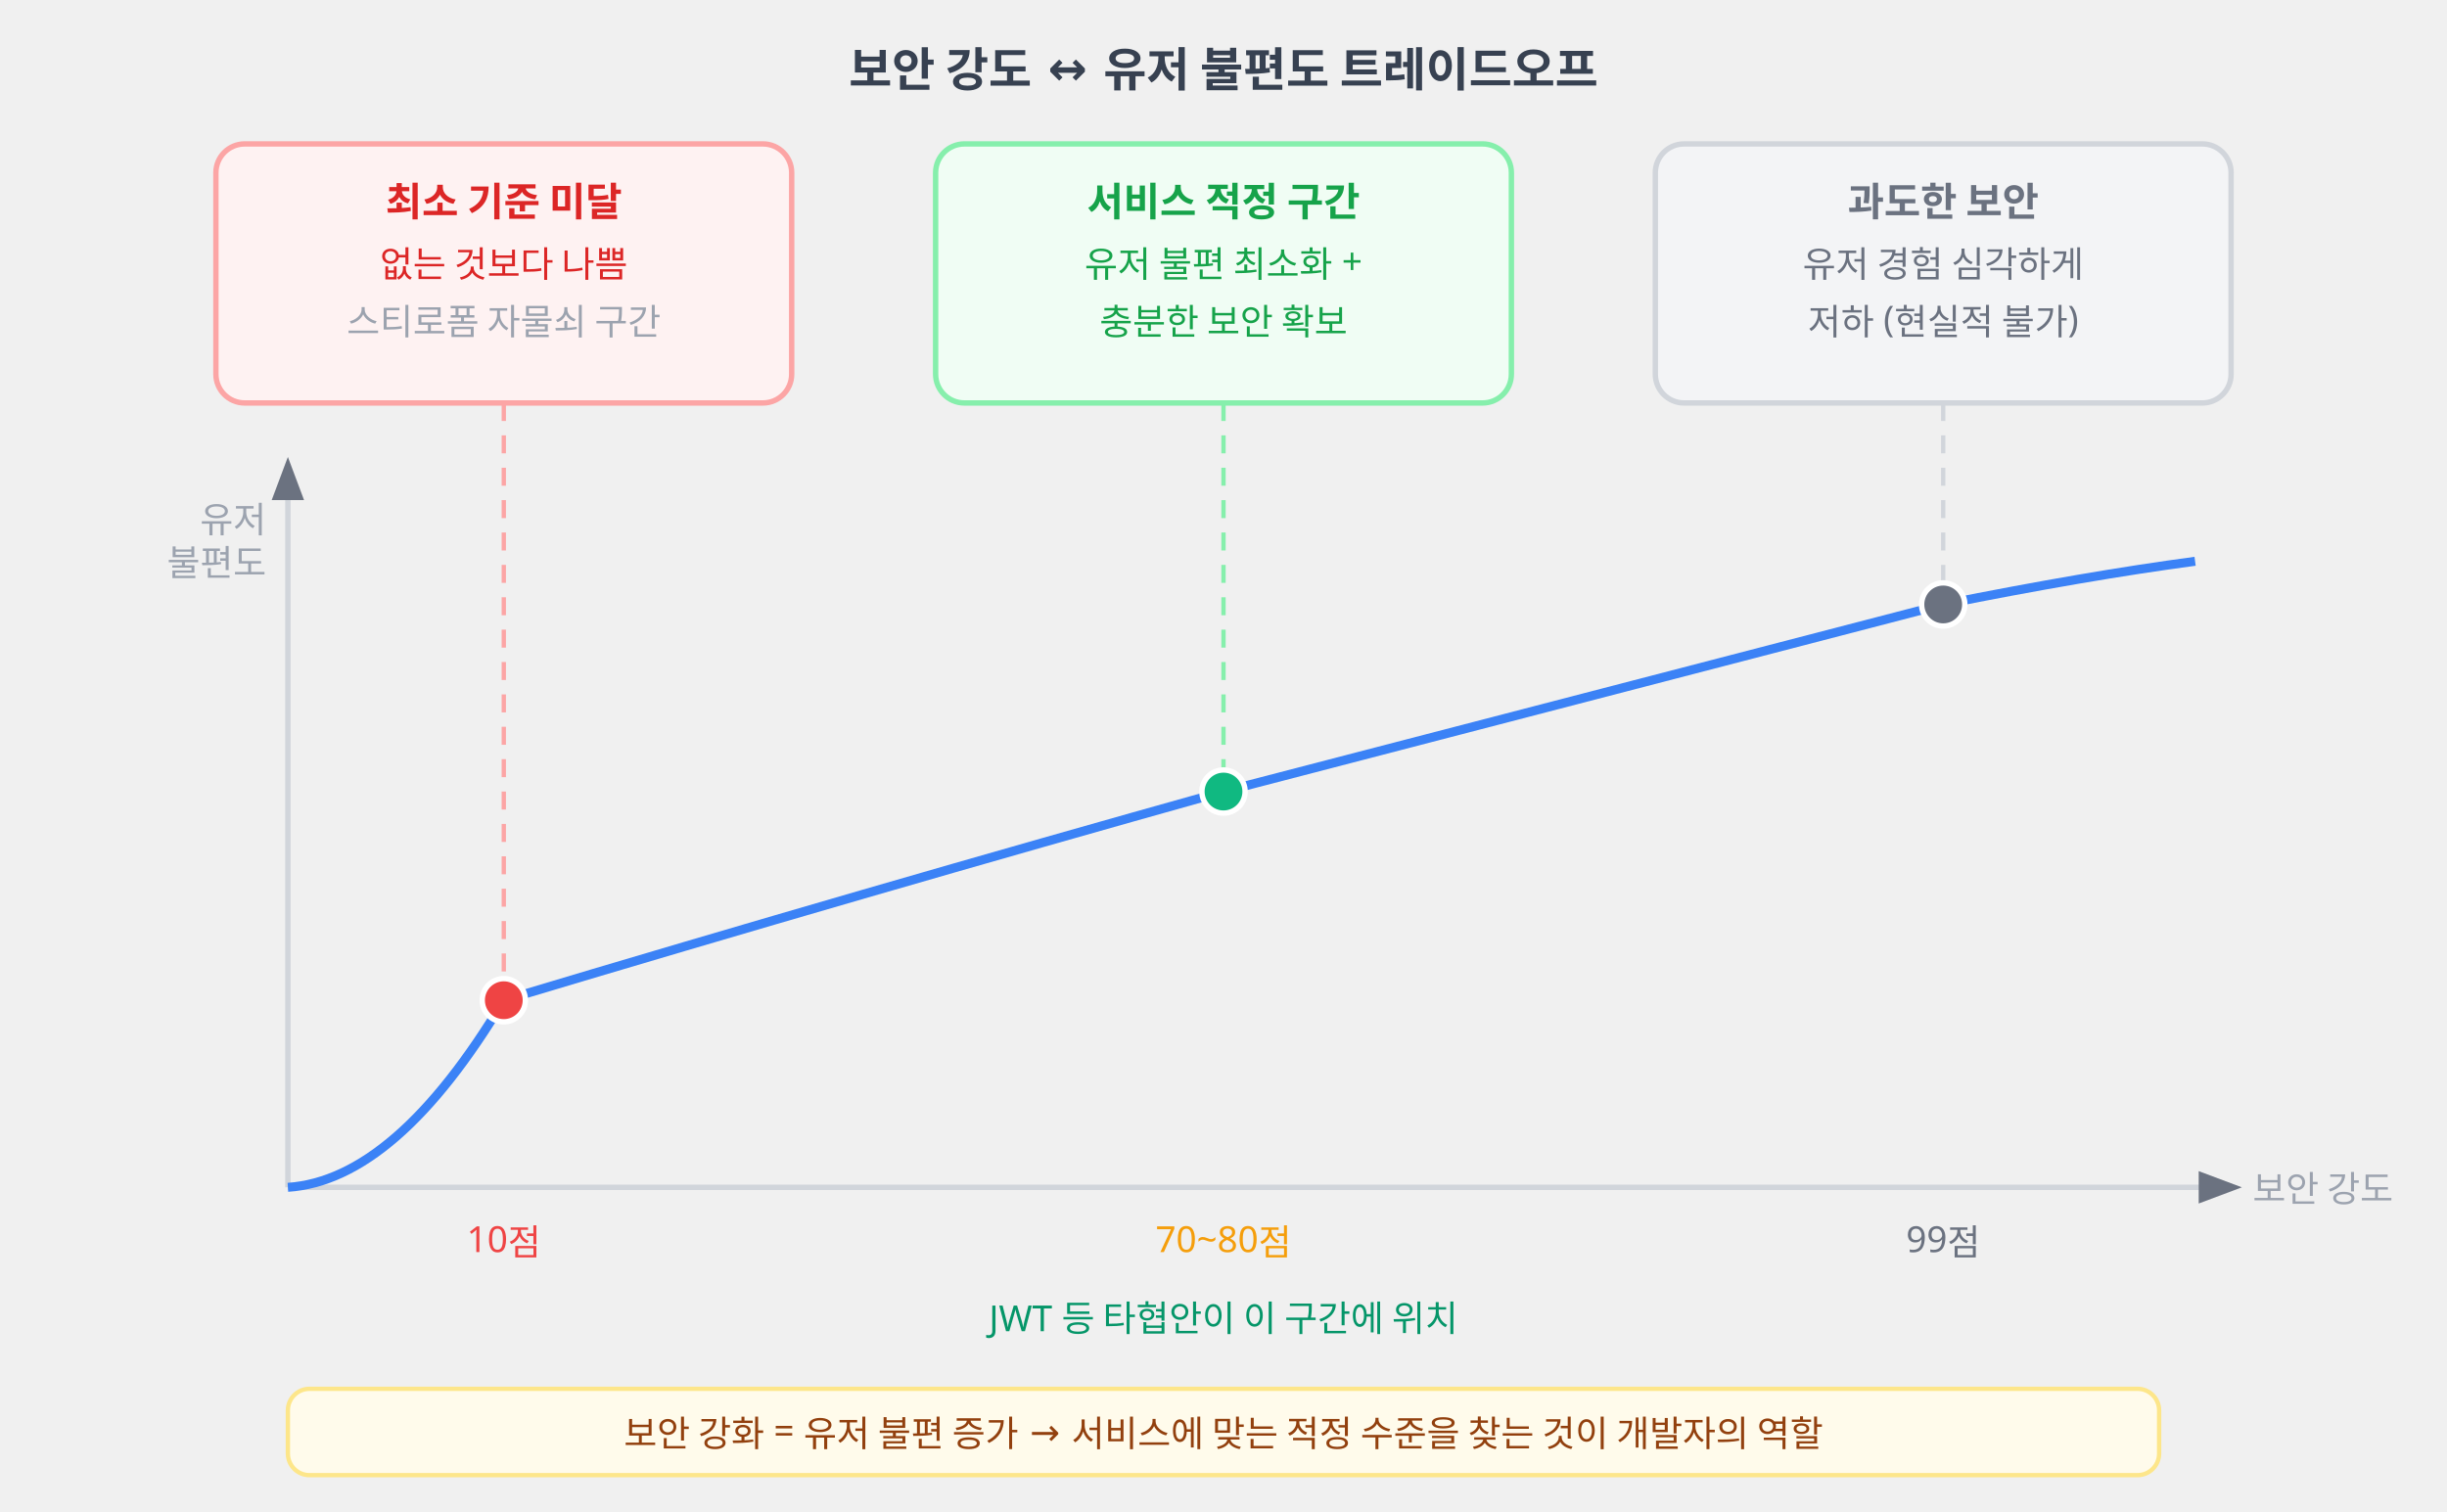
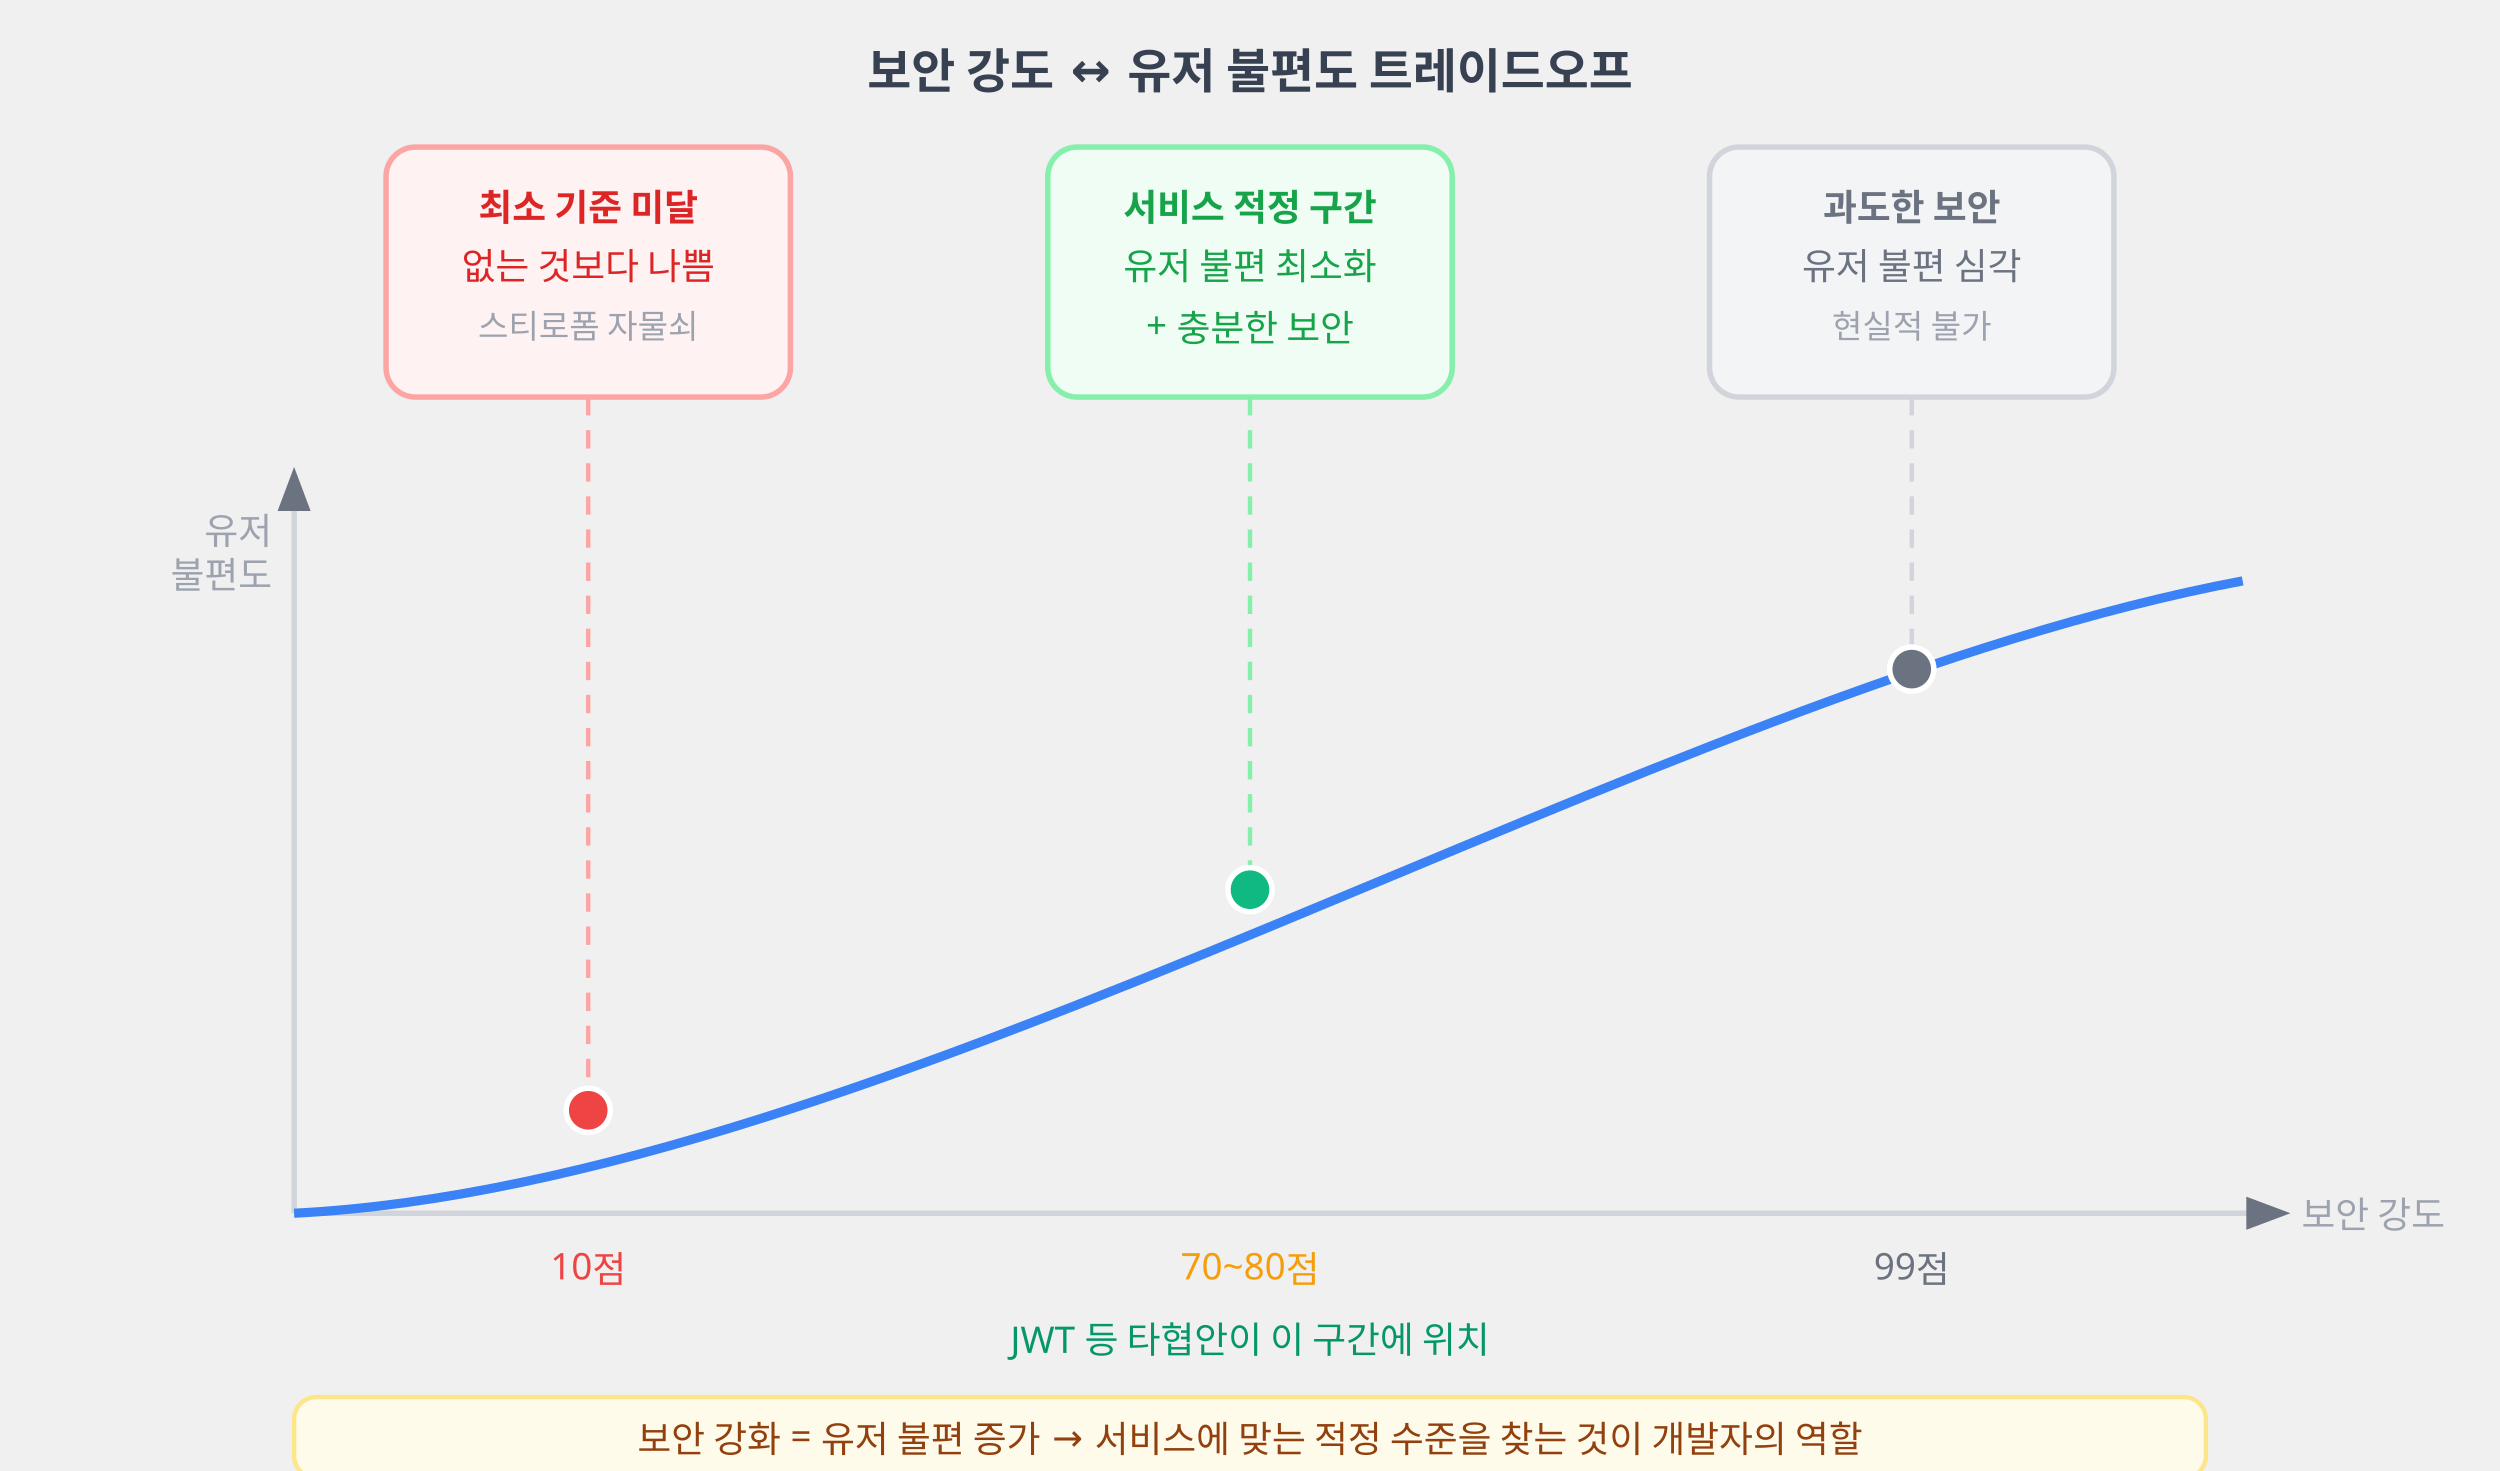
- <svg xmlns="http://www.w3.org/2000/svg" viewBox="0 0 680 420" width="680" height="420" font-family="'Pretendard', 'Apple SD Gothic Neo', sans-serif">
+ <svg xmlns="http://www.w3.org/2000/svg" viewBox="0 0 680 400" width="680" height="400" font-family="'Pretendard', 'Apple SD Gothic Neo', sans-serif">
  <defs>
    <marker id="arrA" markerWidth="8" markerHeight="8" refX="6" refY="3" orient="auto">
      <path d="M0,0 L0,6 L8,3 z" fill="#6b7280" />
    </marker>
  </defs>
  <text x="340" y="24" text-anchor="middle" font-size="13" font-weight="700" fill="#374151">보안 강도 ↔ 유저 불편도 트레이드오프</text>
-   <rect x="60" y="40" width="160" height="72" rx="8" fill="#fef2f2" stroke="#fca5a5" stroke-width="1.5" />
-   <text x="140" y="60" text-anchor="middle" font-size="11" font-weight="700" fill="#dc2626">최소 기준 미달</text>
-   <text x="140" y="77" text-anchor="middle" font-size="10" fill="#dc2626">없는 것보다 나쁨</text>
-   <text x="140" y="93" text-anchor="middle" font-size="10" fill="#9ca3af">스티로폼 자물쇠 구간</text>
-   <rect x="260" y="40" width="160" height="72" rx="8" fill="#f0fdf4" stroke="#86efac" stroke-width="1.5" />
-   <text x="340" y="60" text-anchor="middle" font-size="11" font-weight="700" fill="#16a34a">서비스 적정 구간</text>
-   <text x="340" y="77" text-anchor="middle" font-size="10" fill="#16a34a">유저 불편 최소화 +</text>
-   <text x="340" y="93" text-anchor="middle" font-size="10" fill="#16a34a">충분한 보안 확보</text>
-   <rect x="460" y="40" width="160" height="72" rx="8" fill="#f3f4f6" stroke="#d1d5db" stroke-width="1.5" />
-   <text x="540" y="60" text-anchor="middle" font-size="11" font-weight="700" fill="#6b7280">과도한 보안</text>
-   <text x="540" y="77" text-anchor="middle" font-size="10" fill="#6b7280">유저 경험 심각하게</text>
-   <text x="540" y="93" text-anchor="middle" font-size="10" fill="#6b7280">저하 (현실적 불가)</text>
-   <line x1="140" y1="112" x2="140" y2="272" stroke="#fca5a5" stroke-width="1.2" stroke-dasharray="5,4" />
-   <line x1="340" y1="112" x2="340" y2="214" stroke="#86efac" stroke-width="1.2" stroke-dasharray="5,4" />
-   <line x1="540" y1="112" x2="540" y2="162" stroke="#d1d5db" stroke-width="1.2" stroke-dasharray="5,4" />
+   <rect x="105" y="40" width="110" height="68" rx="8" fill="#fef2f2" stroke="#fca5a5" stroke-width="1.5" />
+   <text x="160" y="60" text-anchor="middle" font-size="10" font-weight="700" fill="#dc2626">최소 기준 미달</text>
+   <text x="160" y="76" text-anchor="middle" font-size="10" fill="#dc2626">없는 것보다 나쁨</text>
+   <text x="160" y="92" text-anchor="middle" font-size="9" fill="#9ca3af">스티로폼 자물쇠</text>
+   <rect x="285" y="40" width="110" height="68" rx="8" fill="#f0fdf4" stroke="#86efac" stroke-width="1.5" />
+   <text x="340" y="60" text-anchor="middle" font-size="10" font-weight="700" fill="#16a34a">서비스 적정 구간</text>
+   <text x="340" y="76" text-anchor="middle" font-size="10" fill="#16a34a">유저 불편 최소화</text>
+   <text x="340" y="92" text-anchor="middle" font-size="10" fill="#16a34a">+ 충분한 보안</text>
+   <rect x="465" y="40" width="110" height="68" rx="8" fill="#f3f4f6" stroke="#d1d5db" stroke-width="1.5" />
+   <text x="520" y="60" text-anchor="middle" font-size="10" font-weight="700" fill="#6b7280">과도한 보안</text>
+   <text x="520" y="76" text-anchor="middle" font-size="10" fill="#6b7280">유저 불편 심각</text>
+   <text x="520" y="92" text-anchor="middle" font-size="9" fill="#9ca3af">현실적 불가</text>
+   <line x1="160" y1="108" x2="160" y2="298" stroke="#fca5a5" stroke-width="1.2" stroke-dasharray="5,4" />
+   <line x1="340" y1="108" x2="340" y2="238" stroke="#86efac" stroke-width="1.2" stroke-dasharray="5,4" />
+   <line x1="520" y1="108" x2="520" y2="178" stroke="#d1d5db" stroke-width="1.2" stroke-dasharray="5,4" />
  <line x1="80" y1="330" x2="80" y2="130" stroke="#d1d5db" stroke-width="1.5" marker-end="url(#arrA)" />
  <text x="74" y="148" text-anchor="end" font-size="10" fill="#9ca3af">유저</text>
  <text x="74" y="160" text-anchor="end" font-size="10" fill="#9ca3af">불편도</text>
  <line x1="80" y1="330" x2="620" y2="330" stroke="#d1d5db" stroke-width="1.5" marker-end="url(#arrA)" />
  <text x="626" y="334" font-size="10" fill="#9ca3af">보안 강도</text>
-   <text x="140" y="348" text-anchor="middle" font-size="10" fill="#ef4444">10점</text>
+   <text x="160" y="348" text-anchor="middle" font-size="10" fill="#ef4444">10점</text>
  <text x="340" y="348" text-anchor="middle" font-size="10" fill="#f59e0b">70~80점</text>
-   <text x="540" y="348" text-anchor="middle" font-size="10" fill="#6b7280">99점</text>
-   <path d="M80,330 Q110,328 140,278 Q240,248 340,220 Q440,194 540,168 Q580,160 610,156" stroke="#3b82f6" stroke-width="2.5" fill="none" />
-   <circle cx="140" cy="278" r="6" fill="#ef4444" stroke="white" stroke-width="1.5" />
-   <circle cx="340" cy="220" r="6" fill="#10b981" stroke="white" stroke-width="1.5" />
-   <circle cx="540" cy="168" r="6" fill="#6b7280" stroke="white" stroke-width="1.5" />
-   <text x="340" y="370" text-anchor="middle" font-size="10" fill="#059669">JWT 등 타협안이 이 구간에 위치</text>
-   <rect x="80" y="386" width="520" height="24" rx="6" fill="#fffbeb" stroke="#fde68a" stroke-width="1.2" />
-   <text x="340" y="402" text-anchor="middle" font-size="10" fill="#92400e">보안 강화 = 유저 불편 증가 → 서비스에 맞는 적정 수준을 찾는 것이 개발자의 역할</text>
+   <text x="520" y="348" text-anchor="middle" font-size="10" fill="#6b7280">99점</text>
+   <path d="M80,330 C240,322 450,188 610,158" stroke="#3b82f6" stroke-width="2.5" fill="none" />
+   <circle cx="160" cy="302" r="6" fill="#ef4444" stroke="white" stroke-width="1.5" />
+   <circle cx="340" cy="242" r="6" fill="#10b981" stroke="white" stroke-width="1.5" />
+   <circle cx="520" cy="182" r="6" fill="#6b7280" stroke="white" stroke-width="1.5" />
+   <text x="340" y="368" text-anchor="middle" font-size="10" fill="#059669">JWT 등 타협안이 이 구간에 위치</text>
+   <rect x="80" y="380" width="520" height="22" rx="6" fill="#fffbeb" stroke="#fde68a" stroke-width="1.2" />
+   <text x="340" y="395" text-anchor="middle" font-size="10" fill="#92400e">보안 강화 = 유저 불편 증가 → 서비스에 맞는 적정 수준을 찾는 것이 개발자의 역할</text>
</svg>
